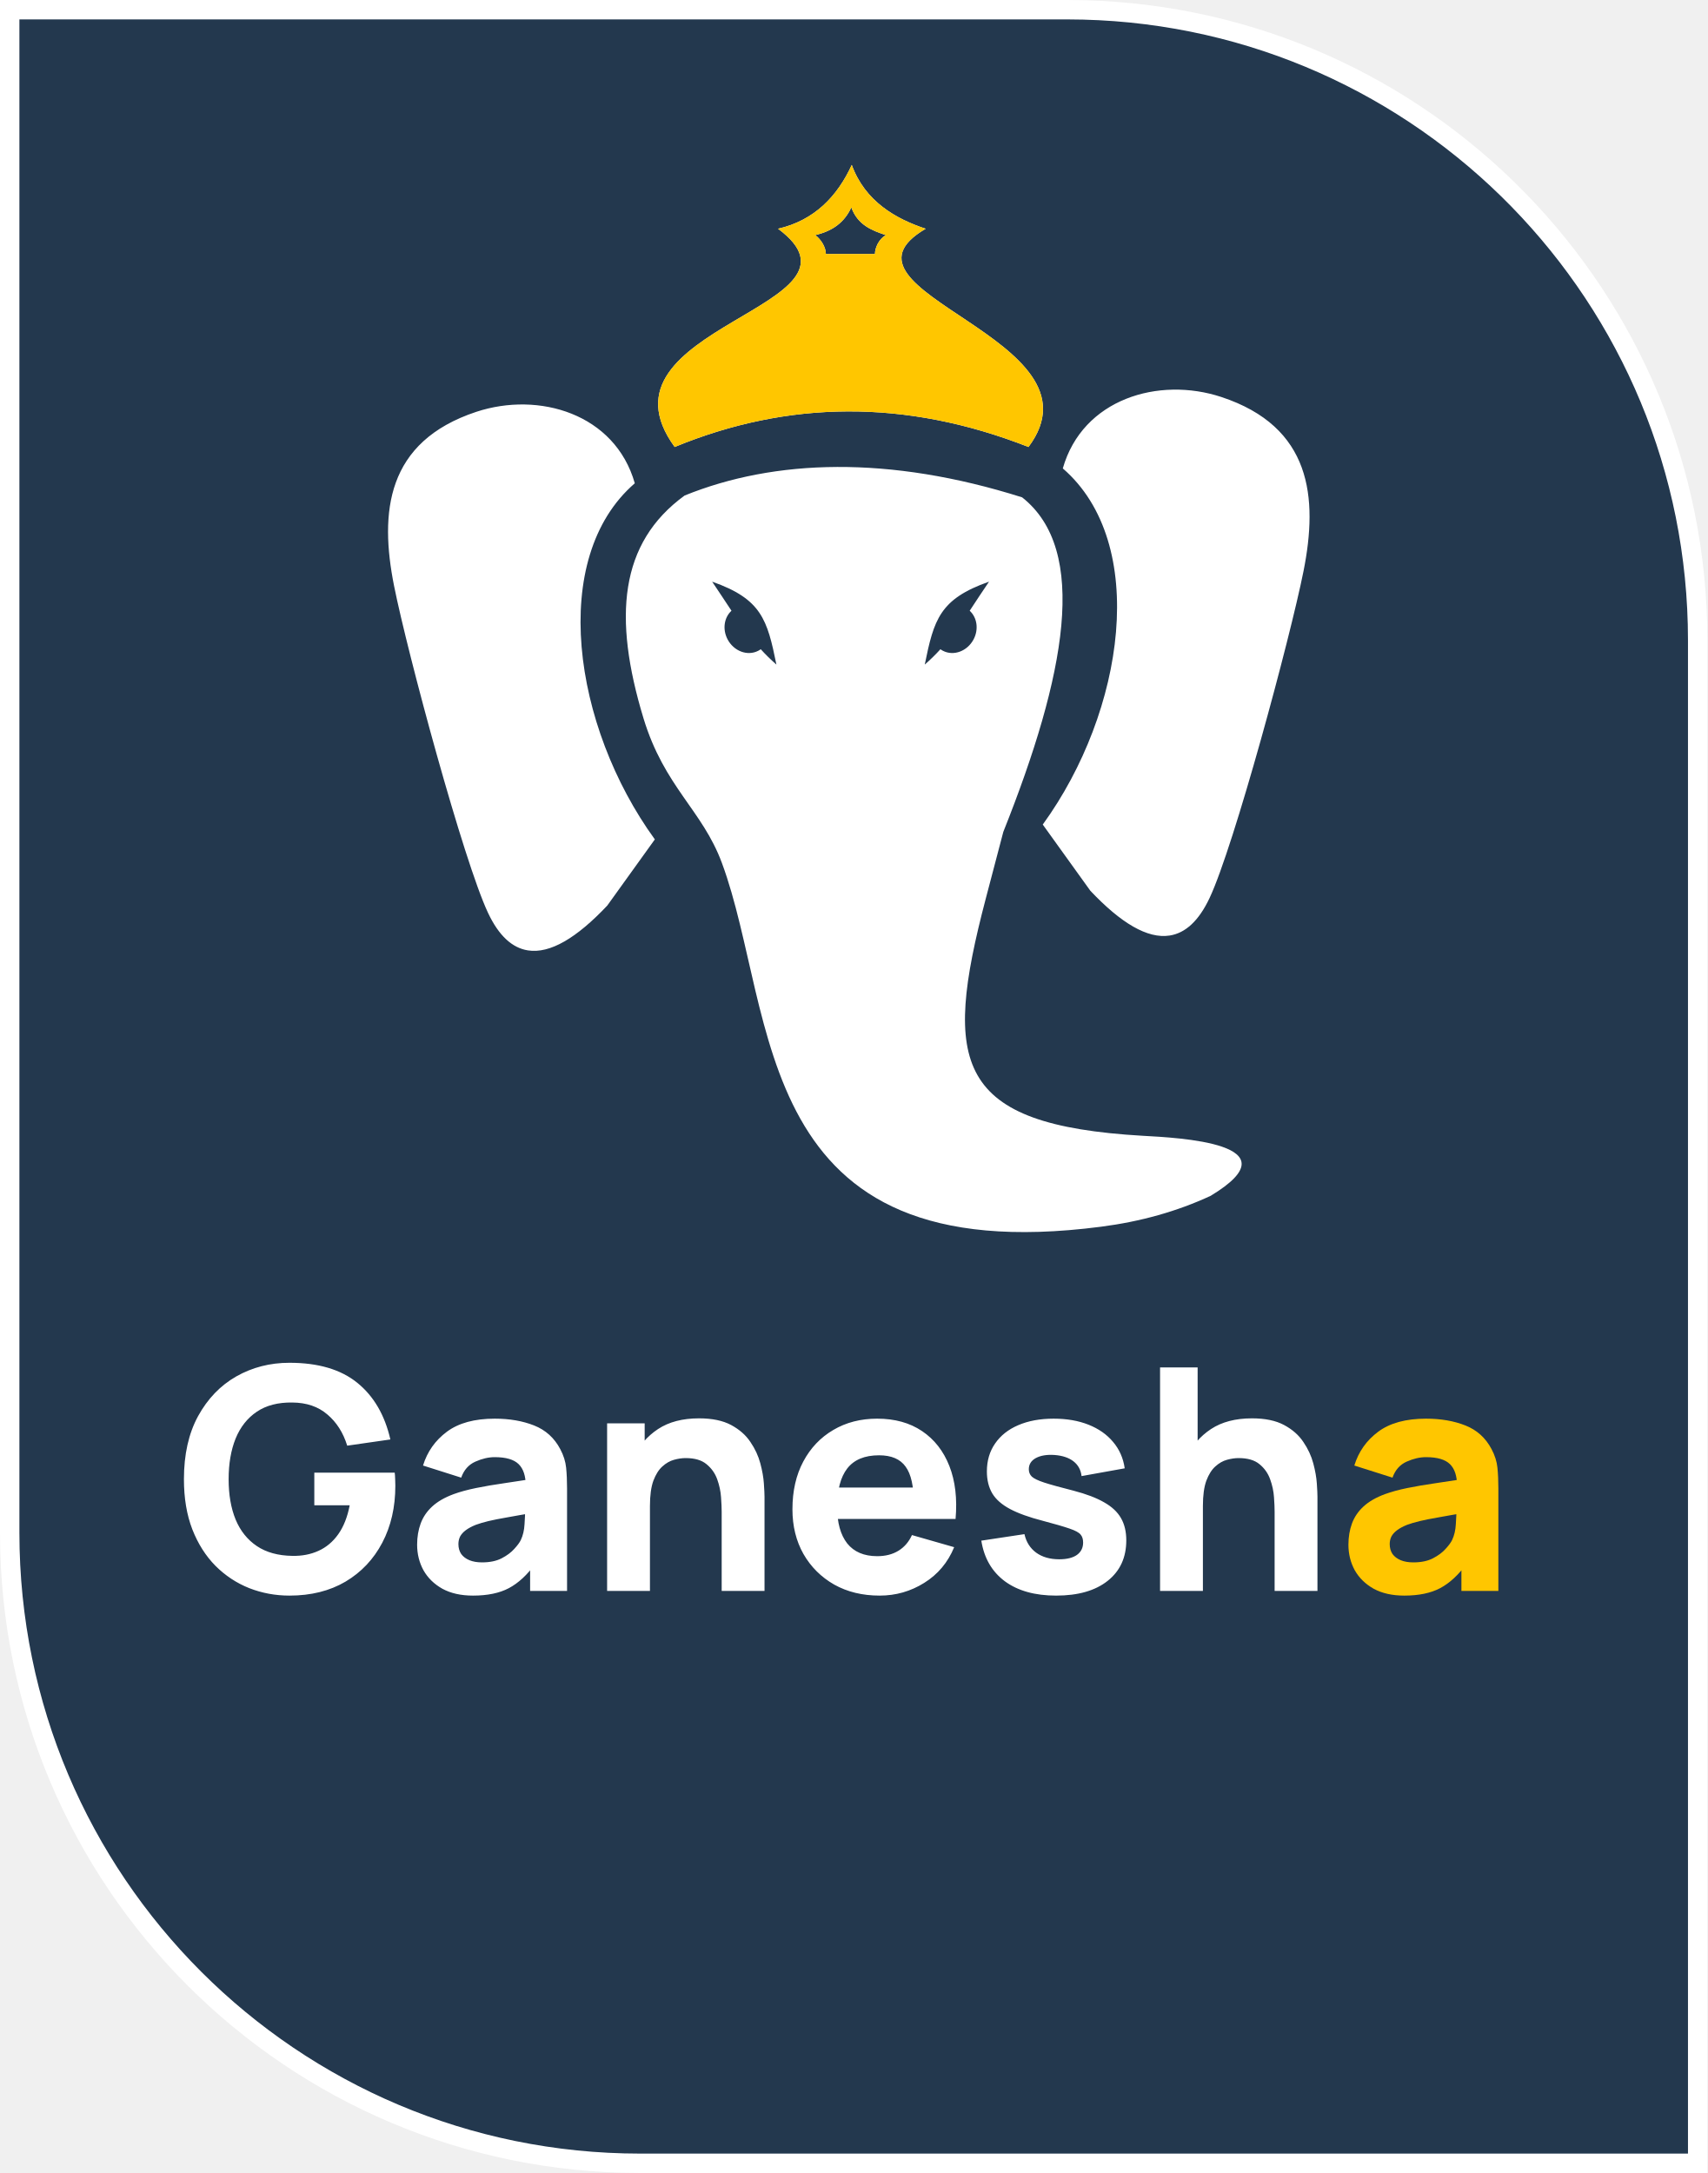
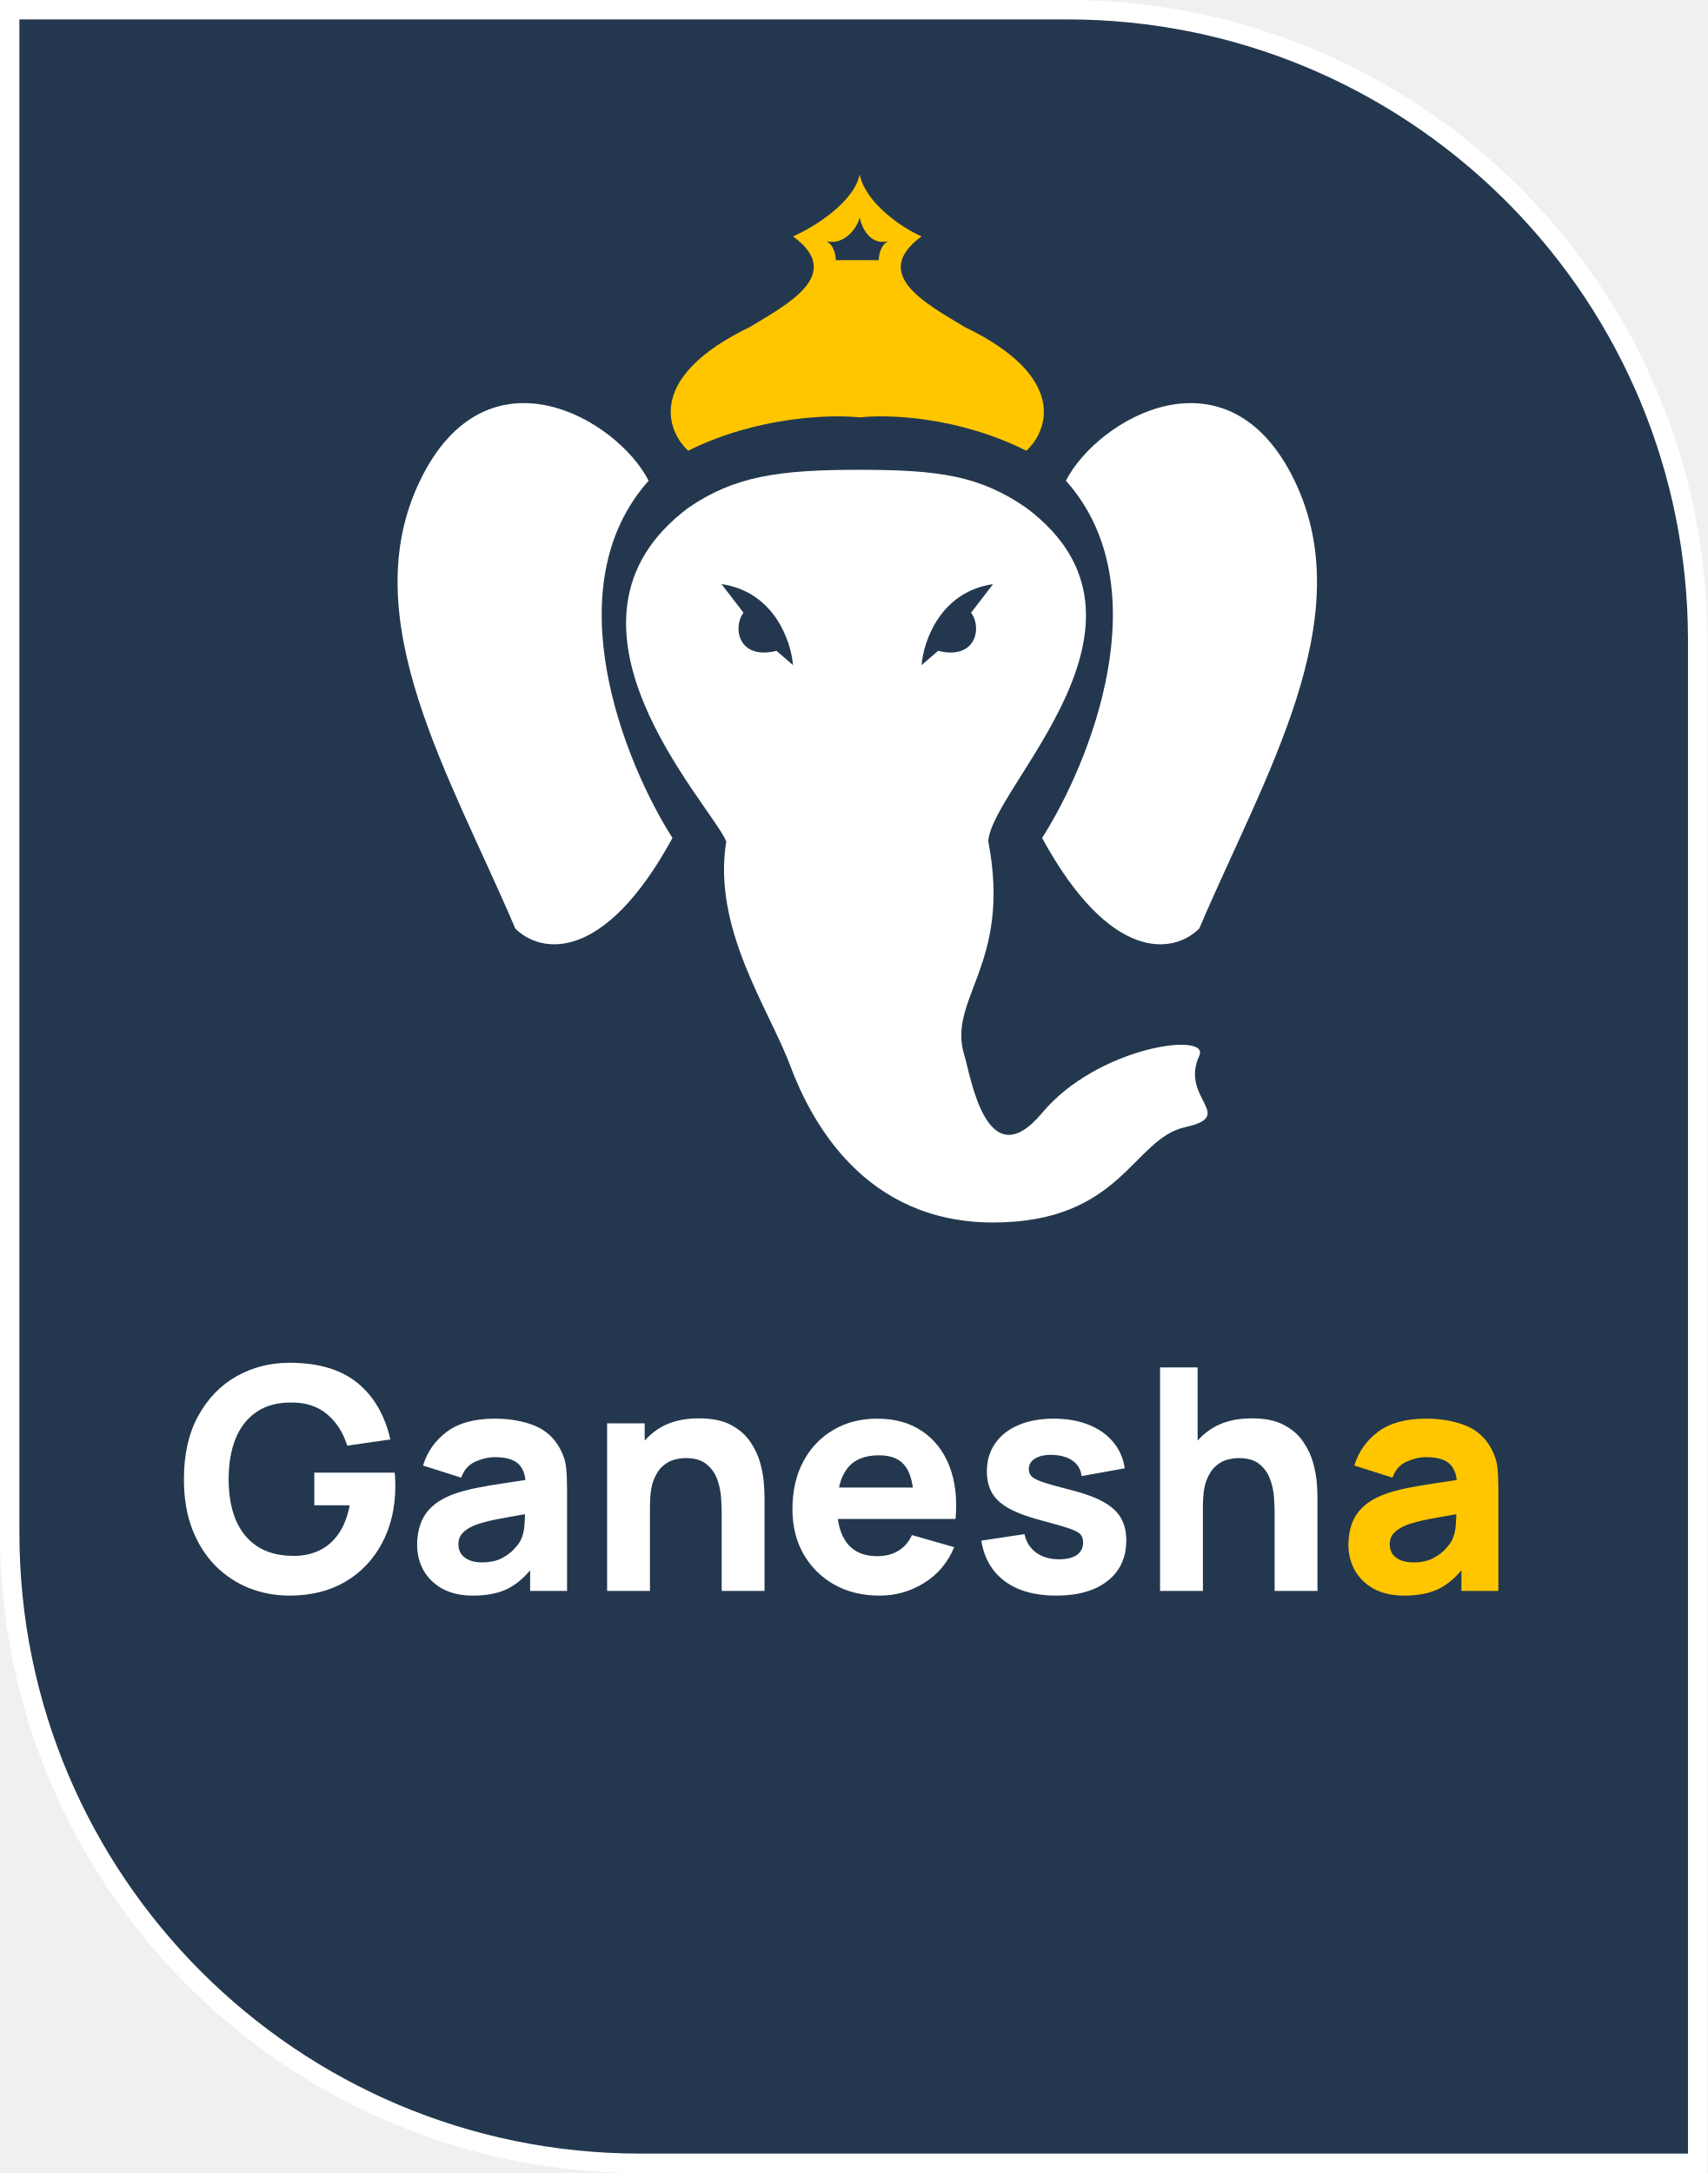
<svg xmlns="http://www.w3.org/2000/svg" width="88" height="112" viewBox="0 0 88 112" fill="none">
  <path d="M55 0.5L55.839 0.511C73.4 0.956 87.5 15.331 87.5 33V111.5H33C15.051 111.5 0.5 96.949 0.5 79V0.5H55Z" fill="#23384E" stroke="white" />
-   <g clip-path="url(#clip0_64_628)">
-     <path fill-rule="evenodd" clip-rule="evenodd" d="M33.751 43.264C29.517 37.428 28.265 28.758 32.718 24.909C31.695 21.319 27.771 20.164 24.552 21.225C19.897 22.765 19.556 26.413 20.31 30.195C21.01 33.699 23.897 44.388 25.154 47.051C25.71 48.233 26.402 48.859 27.21 48.985C28.35 49.164 29.724 48.345 31.299 46.675L33.751 43.264ZM36.705 29.98C39.25 30.875 39.546 31.936 40.017 34.254C39.726 33.999 39.456 33.735 39.209 33.462C39.169 33.493 39.124 33.52 39.079 33.543C38.527 33.829 37.822 33.565 37.499 32.952C37.225 32.428 37.324 31.824 37.701 31.479C37.364 30.978 37.046 30.477 36.705 29.98ZM45.095 13.092H42.567C42.563 12.73 42.316 12.34 42.02 12.117C42.922 11.906 43.523 11.459 43.878 10.689C44.206 11.593 44.924 11.875 45.656 12.117C45.297 12.327 45.099 12.757 45.095 13.092ZM50.976 29.98C48.43 30.875 48.134 31.936 47.663 34.254C47.954 33.999 48.224 33.735 48.471 33.462C48.511 33.493 48.556 33.52 48.601 33.543C49.153 33.829 49.858 33.565 50.181 32.952C50.455 32.428 50.356 31.824 49.979 31.479C50.311 30.978 50.634 30.477 50.976 29.98ZM34.774 23.038C40.588 20.643 46.657 20.545 53.009 23.038C57.206 17.438 42.15 15.044 47.712 11.79C46.181 11.284 44.587 10.389 43.901 8.5C43.16 10.111 41.984 11.356 40.103 11.79C45.508 15.814 30.24 16.816 34.774 23.038ZM53.745 42.499C57.979 36.662 59.231 27.993 54.778 24.143C55.801 20.554 59.725 19.399 62.944 20.46C67.599 21.995 67.94 25.643 67.186 29.429C66.486 32.934 63.599 43.623 62.342 46.286C61.785 47.467 61.094 48.094 60.286 48.219C59.146 48.398 57.772 47.579 56.197 45.91L53.745 42.499ZM52.681 25.634C45.818 23.463 39.923 23.66 35.286 25.54C31.919 27.988 31.591 31.824 33.163 37.012C34.24 40.565 36.197 41.747 37.207 44.477C40.098 52.283 38.59 65.59 56.749 63.227C58.791 62.963 60.677 62.435 62.401 61.633C66.885 58.921 60.668 58.639 58.908 58.541C49.22 57.981 48.565 54.852 50.805 46.326L51.712 42.875C54.935 34.8 56.134 28.355 52.681 25.634Z" fill="white" />
-     <path fill-rule="evenodd" clip-rule="evenodd" d="M45.094 13.092H42.567C42.563 12.73 42.316 12.34 42.02 12.117C42.922 11.906 43.523 11.459 43.878 10.689C44.206 11.593 44.924 11.875 45.656 12.117C45.297 12.327 45.099 12.757 45.094 13.092ZM34.774 23.038C40.587 20.643 46.657 20.545 53.009 23.038C57.206 17.438 42.15 15.044 47.712 11.79C46.181 11.284 44.587 10.389 43.9 8.5C43.16 10.111 41.983 11.356 40.103 11.79C45.508 15.814 30.24 16.816 34.774 23.038Z" fill="#FFC600" />
-   </g>
  <path d="M14.92 82.24C14.195 82.24 13.504 82.112 12.848 81.856C12.192 81.595 11.611 81.211 11.104 80.704C10.603 80.197 10.205 79.571 9.912 78.824C9.624 78.077 9.48 77.216 9.48 76.24C9.48 74.965 9.723 73.883 10.208 72.992C10.699 72.096 11.355 71.413 12.176 70.944C13.003 70.475 13.917 70.24 14.92 70.24C16.403 70.24 17.568 70.584 18.416 71.272C19.264 71.96 19.832 72.933 20.12 74.192L17.896 74.512C17.688 73.84 17.347 73.304 16.872 72.904C16.403 72.499 15.8 72.293 15.064 72.288C14.333 72.277 13.725 72.435 13.24 72.76C12.755 73.085 12.389 73.547 12.144 74.144C11.904 74.741 11.784 75.44 11.784 76.24C11.784 77.04 11.904 77.733 12.144 78.32C12.389 78.907 12.755 79.363 13.24 79.688C13.725 80.013 14.333 80.181 15.064 80.192C15.56 80.203 16.008 80.117 16.408 79.936C16.813 79.755 17.155 79.469 17.432 79.08C17.709 78.691 17.907 78.192 18.024 77.584H16.2V75.904H20.344C20.355 75.973 20.363 76.096 20.368 76.272C20.373 76.448 20.376 76.549 20.376 76.576C20.376 77.68 20.152 78.659 19.704 79.512C19.256 80.365 18.624 81.035 17.808 81.52C16.992 82 16.029 82.24 14.92 82.24ZM24.379 82.24C23.761 82.24 23.235 82.123 22.803 81.888C22.377 81.648 22.051 81.331 21.827 80.936C21.609 80.536 21.499 80.096 21.499 79.616C21.499 79.216 21.561 78.851 21.683 78.52C21.806 78.189 22.003 77.899 22.275 77.648C22.553 77.392 22.923 77.179 23.387 77.008C23.707 76.891 24.089 76.787 24.531 76.696C24.974 76.605 25.475 76.52 26.035 76.44C26.595 76.355 27.211 76.261 27.883 76.16L27.099 76.592C27.099 76.08 26.977 75.704 26.731 75.464C26.486 75.224 26.075 75.104 25.499 75.104C25.179 75.104 24.846 75.181 24.499 75.336C24.153 75.491 23.91 75.765 23.771 76.16L21.803 75.536C22.022 74.821 22.433 74.24 23.035 73.792C23.638 73.344 24.459 73.12 25.499 73.12C26.262 73.12 26.939 73.237 27.531 73.472C28.123 73.707 28.571 74.112 28.875 74.688C29.046 75.008 29.147 75.328 29.179 75.648C29.211 75.968 29.227 76.325 29.227 76.72V82H27.323V80.224L27.595 80.592C27.174 81.173 26.718 81.595 26.227 81.856C25.742 82.112 25.126 82.24 24.379 82.24ZM24.843 80.528C25.243 80.528 25.579 80.459 25.851 80.32C26.129 80.176 26.347 80.013 26.507 79.832C26.673 79.651 26.785 79.499 26.843 79.376C26.955 79.141 27.019 78.869 27.035 78.56C27.057 78.245 27.067 77.984 27.067 77.776L27.707 77.936C27.062 78.043 26.539 78.133 26.139 78.208C25.739 78.277 25.417 78.341 25.171 78.4C24.926 78.459 24.71 78.523 24.523 78.592C24.31 78.677 24.137 78.771 24.003 78.872C23.875 78.968 23.779 79.075 23.715 79.192C23.657 79.309 23.627 79.44 23.627 79.584C23.627 79.781 23.675 79.952 23.771 80.096C23.873 80.235 24.014 80.341 24.195 80.416C24.377 80.491 24.593 80.528 24.843 80.528ZM37.196 82V77.92C37.196 77.723 37.185 77.472 37.163 77.168C37.142 76.859 37.075 76.549 36.964 76.24C36.852 75.931 36.667 75.672 36.411 75.464C36.161 75.256 35.803 75.152 35.34 75.152C35.153 75.152 34.953 75.181 34.739 75.24C34.526 75.299 34.326 75.413 34.139 75.584C33.953 75.749 33.798 75.995 33.675 76.32C33.558 76.645 33.499 77.077 33.499 77.616L32.252 77.024C32.252 76.341 32.39 75.701 32.667 75.104C32.945 74.507 33.361 74.024 33.916 73.656C34.475 73.288 35.179 73.104 36.028 73.104C36.705 73.104 37.257 73.219 37.684 73.448C38.11 73.677 38.441 73.968 38.675 74.32C38.916 74.672 39.086 75.04 39.188 75.424C39.289 75.803 39.35 76.149 39.371 76.464C39.393 76.779 39.404 77.008 39.404 77.152V82H37.196ZM31.291 82V73.36H33.227V76.224H33.499V82H31.291ZM45.339 82.24C44.454 82.24 43.672 82.051 42.995 81.672C42.323 81.288 41.795 80.763 41.411 80.096C41.032 79.424 40.843 78.656 40.843 77.792C40.843 76.848 41.03 76.027 41.403 75.328C41.776 74.629 42.291 74.088 42.947 73.704C43.603 73.315 44.358 73.12 45.211 73.12C46.118 73.12 46.889 73.333 47.523 73.76C48.158 74.187 48.627 74.787 48.931 75.56C49.235 76.333 49.342 77.243 49.251 78.288H47.099V77.488C47.099 76.608 46.958 75.976 46.675 75.592C46.398 75.203 45.942 75.008 45.307 75.008C44.566 75.008 44.019 75.235 43.667 75.688C43.321 76.136 43.147 76.8 43.147 77.68C43.147 78.485 43.321 79.109 43.667 79.552C44.019 79.989 44.534 80.208 45.211 80.208C45.638 80.208 46.003 80.115 46.307 79.928C46.611 79.741 46.843 79.472 47.003 79.12L49.179 79.744C48.854 80.533 48.339 81.147 47.635 81.584C46.937 82.021 46.171 82.24 45.339 82.24ZM42.475 78.288V76.672H48.203V78.288H42.475ZM54.434 82.24C53.346 82.24 52.465 81.995 51.794 81.504C51.127 81.008 50.721 80.309 50.578 79.408L52.801 79.072C52.892 79.477 53.092 79.795 53.401 80.024C53.716 80.253 54.114 80.368 54.593 80.368C54.988 80.368 55.292 80.293 55.505 80.144C55.719 79.989 55.825 79.776 55.825 79.504C55.825 79.333 55.783 79.197 55.697 79.096C55.612 78.989 55.42 78.885 55.121 78.784C54.828 78.683 54.37 78.549 53.745 78.384C53.041 78.203 52.479 78 52.057 77.776C51.636 77.552 51.332 77.285 51.145 76.976C50.959 76.661 50.865 76.283 50.865 75.84C50.865 75.285 51.007 74.805 51.289 74.4C51.572 73.989 51.969 73.675 52.481 73.456C52.999 73.232 53.607 73.12 54.306 73.12C54.983 73.12 55.583 73.224 56.105 73.432C56.628 73.64 57.05 73.936 57.37 74.32C57.695 74.704 57.895 75.157 57.969 75.68L55.745 76.08C55.708 75.76 55.569 75.507 55.33 75.32C55.09 75.133 54.764 75.024 54.353 74.992C53.953 74.965 53.631 75.019 53.386 75.152C53.145 75.285 53.026 75.477 53.026 75.728C53.026 75.877 53.076 76.003 53.178 76.104C53.284 76.205 53.5 76.309 53.825 76.416C54.156 76.523 54.657 76.661 55.33 76.832C55.986 77.003 56.511 77.203 56.906 77.432C57.306 77.656 57.596 77.928 57.778 78.248C57.959 78.563 58.05 78.944 58.05 79.392C58.05 80.277 57.73 80.973 57.09 81.48C56.45 81.987 55.564 82.24 54.434 82.24ZM65.695 82V77.92C65.695 77.723 65.685 77.472 65.663 77.168C65.642 76.859 65.576 76.549 65.463 76.24C65.352 75.931 65.168 75.672 64.912 75.464C64.661 75.256 64.303 75.152 63.84 75.152C63.653 75.152 63.453 75.181 63.239 75.24C63.026 75.299 62.826 75.413 62.639 75.584C62.453 75.749 62.298 75.995 62.175 76.32C62.058 76.645 61.999 77.077 61.999 77.616L60.752 77.024C60.752 76.341 60.89 75.701 61.167 75.104C61.445 74.507 61.861 74.024 62.416 73.656C62.975 73.288 63.679 73.104 64.528 73.104C65.205 73.104 65.757 73.219 66.183 73.448C66.61 73.677 66.941 73.968 67.175 74.32C67.415 74.672 67.586 75.04 67.688 75.424C67.789 75.803 67.85 76.149 67.871 76.464C67.893 76.779 67.903 77.008 67.903 77.152V82H65.695ZM59.791 82V70.48H61.727V76.4H61.999V82H59.791Z" fill="white" />
  <path d="M72.379 82.24C71.761 82.24 71.235 82.123 70.803 81.888C70.377 81.648 70.051 81.331 69.827 80.936C69.609 80.536 69.499 80.096 69.499 79.616C69.499 79.216 69.561 78.851 69.683 78.52C69.806 78.189 70.003 77.899 70.275 77.648C70.553 77.392 70.923 77.179 71.387 77.008C71.707 76.891 72.089 76.787 72.531 76.696C72.974 76.605 73.475 76.52 74.035 76.44C74.595 76.355 75.211 76.261 75.883 76.16L75.099 76.592C75.099 76.08 74.977 75.704 74.731 75.464C74.486 75.224 74.075 75.104 73.499 75.104C73.179 75.104 72.846 75.181 72.499 75.336C72.153 75.491 71.91 75.765 71.771 76.16L69.803 75.536C70.022 74.821 70.433 74.24 71.035 73.792C71.638 73.344 72.459 73.12 73.499 73.12C74.262 73.12 74.939 73.237 75.531 73.472C76.123 73.707 76.571 74.112 76.875 74.688C77.046 75.008 77.147 75.328 77.179 75.648C77.211 75.968 77.227 76.325 77.227 76.72V82H75.323V80.224L75.595 80.592C75.174 81.173 74.718 81.595 74.227 81.856C73.742 82.112 73.126 82.24 72.379 82.24ZM72.843 80.528C73.243 80.528 73.579 80.459 73.851 80.32C74.129 80.176 74.347 80.013 74.507 79.832C74.673 79.651 74.785 79.499 74.843 79.376C74.955 79.141 75.019 78.869 75.035 78.56C75.057 78.245 75.067 77.984 75.067 77.776L75.707 77.936C75.062 78.043 74.539 78.133 74.139 78.208C73.739 78.277 73.417 78.341 73.171 78.4C72.926 78.459 72.71 78.523 72.523 78.592C72.31 78.677 72.137 78.771 72.003 78.872C71.875 78.968 71.779 79.075 71.715 79.192C71.657 79.309 71.627 79.44 71.627 79.584C71.627 79.781 71.675 79.952 71.771 80.096C71.873 80.235 72.014 80.341 72.195 80.416C72.377 80.491 72.593 80.528 72.843 80.528Z" fill="#FFC600" />
+   <g clip-path="url(#clip0_105_473)">
+     <path fill-rule="evenodd" clip-rule="evenodd" d="M44.308 21.514C42.835 21.35 39.005 21.464 35.469 23.232C34.323 22.168 33.357 19.402 38.661 16.848C40.543 15.702 43.572 14.148 40.871 12.183C41.936 11.727 44.023 10.423 44.308 8.991C44.593 10.423 46.435 11.727 47.5 12.183C44.799 14.148 47.828 15.702 49.71 16.848C55.014 19.402 54.048 22.168 52.902 23.232C49.366 21.464 45.781 21.35 44.308 21.514ZM42.589 12.429C43.572 12.674 44.226 11.649 44.308 11.201C44.39 11.649 44.799 12.674 45.781 12.429C45.29 12.674 45.29 13.411 45.29 13.411H44.308H43.08C43.08 13.411 43.08 12.674 42.589 12.429Z" fill="#FFC600" />
+     <path fill-rule="evenodd" clip-rule="evenodd" d="M35.469 26.179C37.842 24.542 40.134 24.214 44.308 24.214C48.482 24.214 50.528 24.542 52.902 26.179C60.759 32.072 51.07 40.577 50.938 43.366C52.165 49.75 48.779 51.469 49.71 54.415C50.02 55.398 50.836 60.799 53.711 57.362C56.585 53.924 62.395 53.16 61.813 54.415C60.789 56.625 63.778 57.499 61.077 58.098C58.376 58.697 57.813 63.009 51.183 63.009C44.554 63.009 41.795 57.788 40.721 54.906C39.647 52.025 36.697 47.856 37.433 43.366C36.585 41.387 27.612 32.072 35.469 26.179ZM37.188 30.107C39.907 30.5 40.776 33.054 40.871 34.281L40.021 33.545C38.038 34.036 37.754 32.317 38.321 31.581L37.188 30.107ZM51.183 30.107C48.463 30.5 47.594 33.054 47.5 34.281L48.35 33.545C50.333 34.036 50.617 32.317 50.05 31.581L51.183 30.107Z" fill="white" />
+     <path d="M54.938 24.776C56.575 21.584 63.286 17.655 66.724 24.776C70.162 31.896 65.153 39.999 61.813 47.856C60.504 49.166 57.246 49.673 53.711 43.191C56.166 39.344 59.849 30.276 54.938 24.776Z" fill="white" />
+     <path d="M33.432 24.776C31.796 21.584 25.084 17.655 21.647 24.776C18.209 31.896 23.218 39.999 26.557 47.856C27.867 49.166 31.124 49.673 34.66 43.191C32.205 39.344 28.522 30.276 33.432 24.776Z" fill="white" />
+   </g>
  <defs>
-     <clipPath id="clip0_64_628">
-       <rect width="47.5" height="55" fill="white" transform="translate(20 8.5)" />
+     <clipPath id="clip0_105_473">
+       <rect width="48.125" height="55" fill="white" transform="translate(20 8.5)" />
    </clipPath>
  </defs>
</svg>
